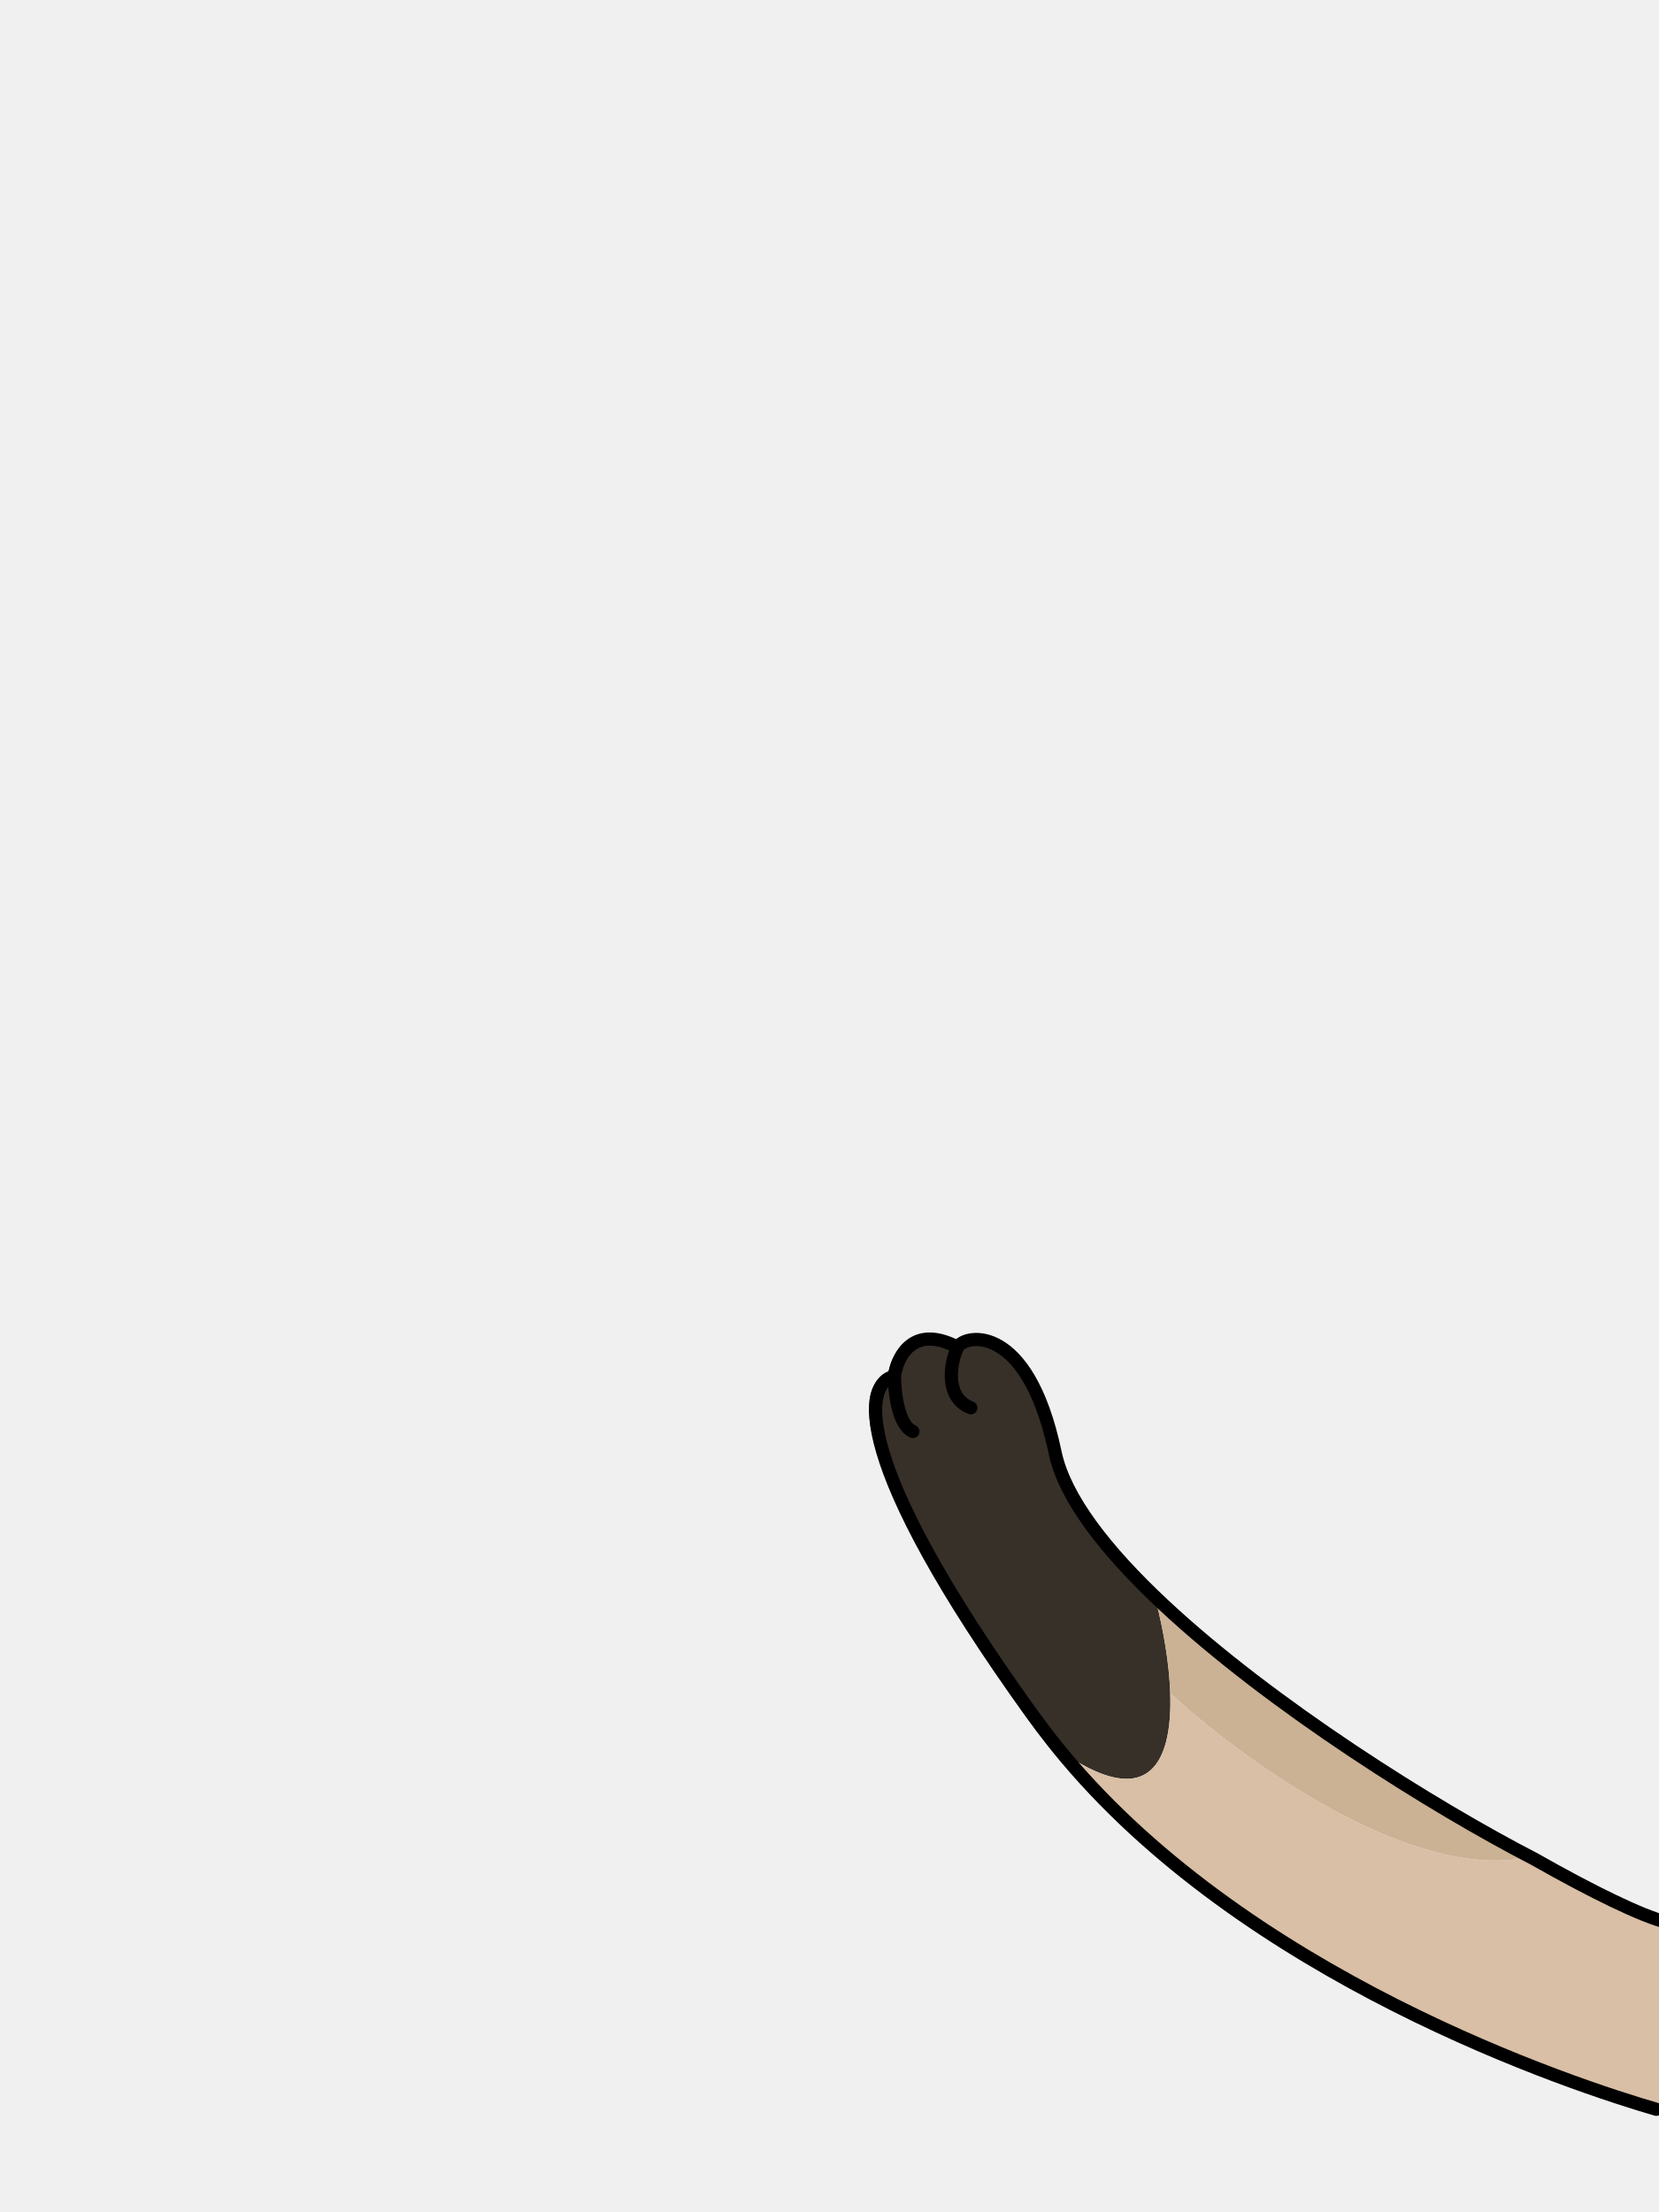
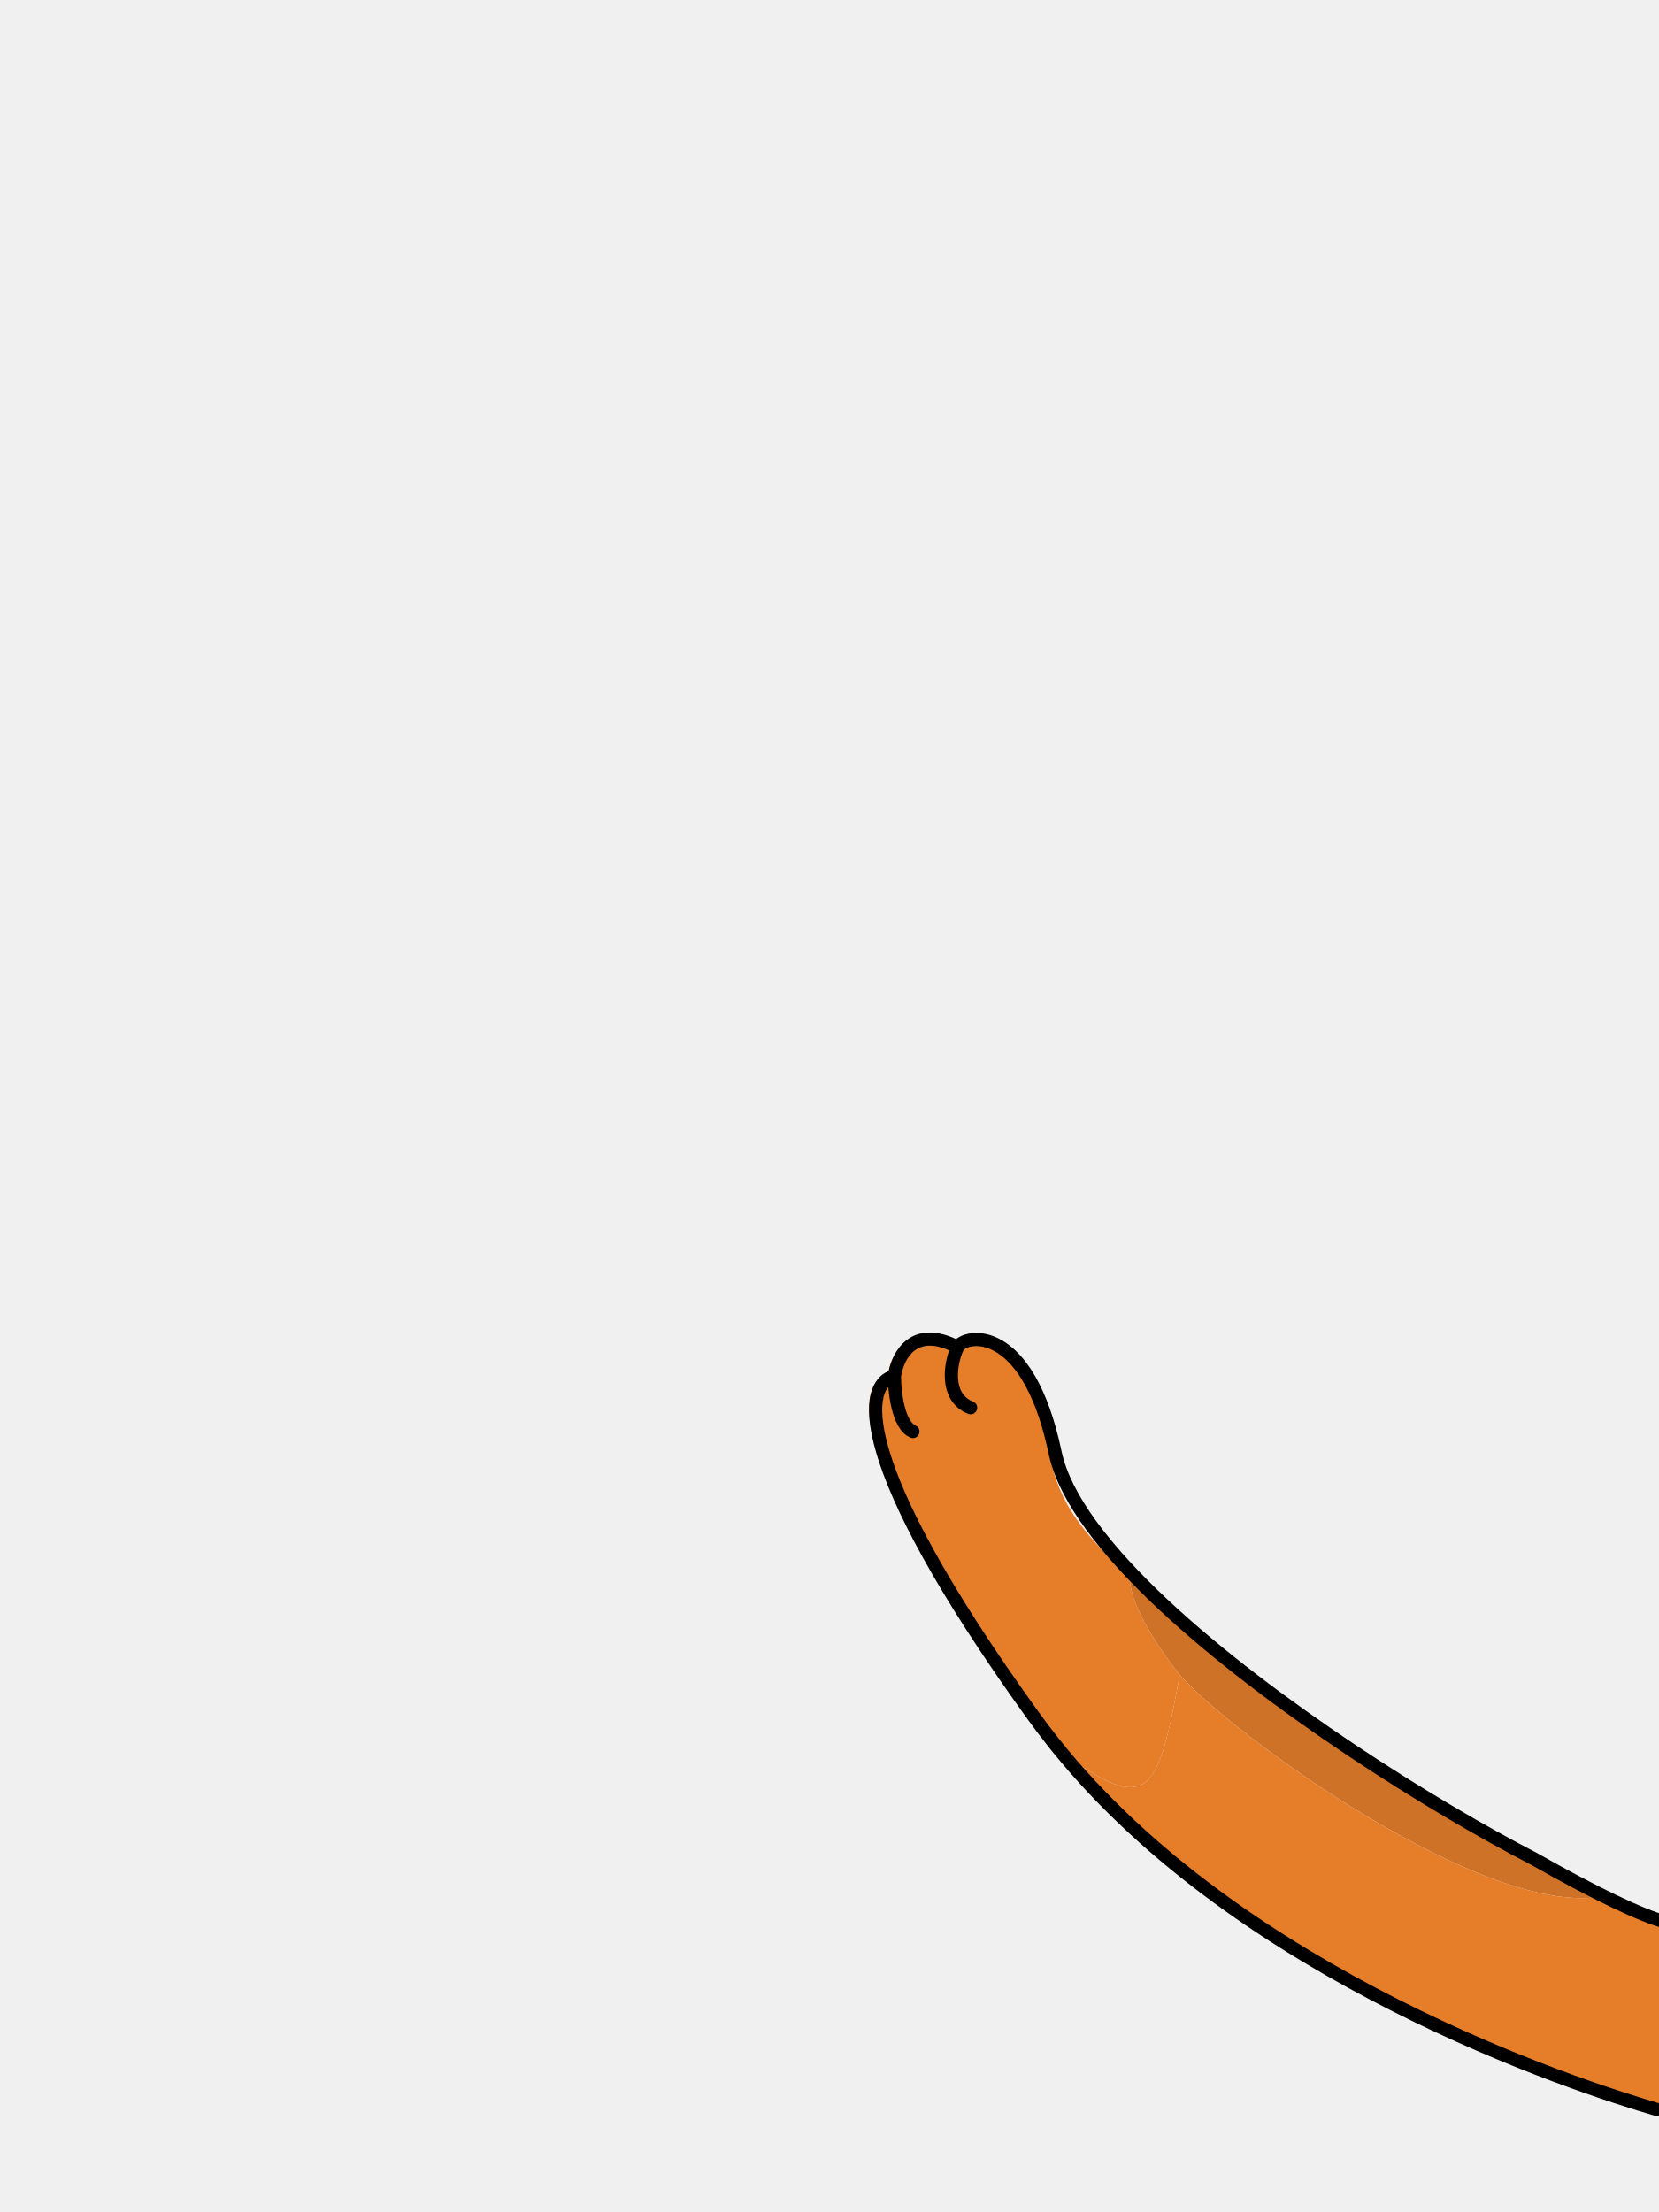
- <svg xmlns="http://www.w3.org/2000/svg" width="315" height="420" viewBox="0 0 315 420" fill="none">
-   <g clip-path="url(#clip0_1466_8906)">
-     <path d="M168.585 261.055C162.752 262.222 159.785 276.655 194.585 325.055C195.932 326.928 197.318 328.761 198.739 330.555C217.953 345.28 222.646 334.979 222.197 321.5C222.007 315.812 220.902 309.559 219.586 304.38C208.813 294.29 200.903 284.219 199.086 275.554C193.886 250.754 181.872 253.053 180.586 255.554C172.086 251.057 169.086 257.389 168.585 261.055Z" fill="#373029" />
-     <path d="M219.586 304.38C220.902 309.559 222.007 315.812 222.197 321.5C235.465 333.796 267.6 357.249 290 352.694C271.052 342.921 240.12 323.615 219.586 304.38Z" fill="#CBB294" />
-     <path d="M198.739 330.555C234.042 375.113 311.829 403.646 320 399C357.669 397.044 324 367 304.586 359.055C301.864 358.398 296.676 356.138 290 352.694C267.6 357.249 235.465 333.796 222.197 321.5C222.646 334.979 217.953 345.28 198.739 330.555Z" fill="#D8BFA5" />
-     <path d="M172.061 254.512C174.283 252.759 177.431 252.347 181.54 254.261C181.741 254.098 181.96 253.955 182.184 253.832C182.797 253.495 183.545 253.254 184.377 253.146C186.05 252.93 188.111 253.247 190.245 254.484C194.505 256.956 198.928 262.998 201.559 275.547C202.417 279.636 204.738 284.155 208.237 288.945C211.725 293.721 216.333 298.698 221.679 303.707C221.683 303.71 221.687 303.713 221.69 303.717C242.111 322.845 272.935 342.089 291.823 351.832C291.824 351.832 291.825 351.833 291.826 351.834C291.839 351.841 291.854 351.847 291.867 351.854C303.322 358.358 312.084 362.541 316.571 363.733C317.238 363.911 317.635 364.596 317.458 365.262C317.28 365.929 316.595 366.326 315.928 366.149C311.092 364.864 302.087 360.528 290.682 354.055C290.68 354.055 290.678 354.054 290.676 354.054C271.675 344.252 240.65 324.894 220.003 305.56C219.996 305.554 219.988 305.549 219.981 305.543C214.56 300.464 209.829 295.365 206.217 290.42C202.726 285.64 200.23 280.939 199.206 276.49L198.866 274.932C196.282 263.488 192.254 258.54 188.991 256.647C187.311 255.673 185.801 255.483 184.698 255.626C184.141 255.698 183.698 255.853 183.388 256.023C183.234 256.108 183.122 256.191 183.047 256.261C183.011 256.294 182.986 256.323 182.969 256.344C182.954 256.363 182.947 256.374 182.947 256.375C182.397 257.445 181.78 259.599 181.901 261.669C182.02 263.696 182.807 265.377 184.784 266.137C185.428 266.385 185.75 267.109 185.503 267.754C185.255 268.397 184.531 268.719 183.887 268.471C180.665 267.232 179.558 264.413 179.406 261.815C179.291 259.855 179.695 257.871 180.221 256.407C176.884 254.923 174.858 255.49 173.61 256.474C172.118 257.651 171.328 259.732 171.086 261.394C171.093 262.824 171.264 264.992 171.748 266.927C171.995 267.914 172.31 268.789 172.693 269.461C173.081 270.142 173.475 270.505 173.828 270.656C174.462 270.928 174.757 271.662 174.485 272.297C174.213 272.931 173.478 273.225 172.843 272.954C171.796 272.505 171.052 271.63 170.521 270.699C169.985 269.758 169.601 268.645 169.323 267.533C168.974 266.136 168.771 264.658 168.67 263.362C168.295 263.79 167.972 264.408 167.757 265.287C167.278 267.252 167.384 270.431 168.796 275.24C171.615 284.839 179.475 300.41 196.85 324.575C198.185 326.431 199.559 328.25 200.968 330.028C200.971 330.032 200.973 330.035 200.976 330.039C218.469 352.112 243.206 368.357 265.484 379.632C287.753 390.901 307.476 397.161 314.848 399.3C315.511 399.492 315.892 400.186 315.7 400.848C315.507 401.511 314.814 401.892 314.151 401.7C306.687 399.534 286.807 393.224 264.355 381.862C242.267 370.684 217.602 354.572 199.848 332.63L199.008 331.581C197.576 329.773 196.178 327.924 194.82 326.035C177.396 301.801 169.338 285.955 166.398 275.945C164.931 270.951 164.699 267.277 165.329 264.695C165.882 262.428 167.126 260.963 168.736 260.332C169.135 258.428 170.113 256.048 172.061 254.512Z" fill="black" />
+ <svg xmlns="http://www.w3.org/2000/svg" width="315" height="420" fill="none">
+   <g clip-path="url(#a)">
+     <path fill="#E57D29" d="M168.585 261.055c-5.833 1.167-8.8 15.6 26 64a149 149 0 0 0 4.154 5.5C217.953 345.28 219.663 341.817 224 318c-3.429-4.3-9.5-13-9.5-18.5-10.773-10.091-13.597-15.281-15.414-23.946-5.2-24.8-17.214-22.501-18.5-20-8.5-4.497-11.5 1.835-12.001 5.501" />
+     <path fill="#CE7227" d="M214.5 299.5c0 5.5 6.071 14.2 9.5 18.5 9.5 11 58.186 46.555 80.586 42-18.948-9.774-69.552-41.266-90.086-60.5" />
+     <path fill="#E57D29" d="M198.739 330.555C234.042 375.113 311.829 403.646 320 399c37.669-1.956 4-32-15.414-39.945-2.722-.657 6.676 4.388 0 .945-22.4 4.555-71.086-31-80.586-42-4.337 23.817-6.047 27.28-25.261 12.555" />
+     <path fill="#000" d="M172.061 254.512c2.222-1.753 5.37-2.165 9.479-.251.201-.163.42-.306.644-.429.613-.337 1.361-.578 2.193-.686 1.673-.216 3.734.101 5.868 1.338 4.26 2.472 8.683 8.514 11.314 21.063.858 4.089 3.179 8.608 6.678 13.398 3.488 4.776 8.096 9.753 13.442 14.762l.011.01c20.421 19.128 51.245 38.372 70.133 48.115l.003.002.041.02c11.455 6.504 20.217 10.687 24.704 11.879a1.251 1.251 0 0 1-.643 2.416c-4.836-1.285-13.841-5.621-25.246-12.094l-.006-.001c-19.001-9.802-50.026-29.16-70.673-48.494l-.022-.017c-5.421-5.079-10.152-10.178-13.764-15.123-3.491-4.78-5.987-9.481-7.011-13.93l-.34-1.558c-2.584-11.444-6.612-16.392-9.875-18.285-1.68-.974-3.19-1.164-4.293-1.021-.557.072-1 .227-1.31.397a1.7 1.7 0 0 0-.341.238 1 1 0 0 0-.1.114c-.55 1.07-1.167 3.224-1.046 5.294.119 2.027.906 3.708 2.883 4.468a1.251 1.251 0 0 1-.897 2.334c-3.222-1.239-4.329-4.058-4.481-6.656-.115-1.96.289-3.944.815-5.408-3.337-1.484-5.363-.917-6.611.067-1.492 1.177-2.282 3.258-2.524 4.92.007 1.43.178 3.598.662 5.533.247.987.562 1.862.945 2.534.388.681.782 1.044 1.135 1.195a1.25 1.25 0 1 1-.985 2.298c-1.047-.449-1.791-1.324-2.322-2.255-.536-.941-.92-2.054-1.198-3.166-.349-1.397-.552-2.875-.653-4.171-.375.428-.698 1.046-.913 1.925-.479 1.965-.373 5.144 1.039 9.953 2.819 9.599 10.679 25.17 28.054 49.335a147 147 0 0 0 4.118 5.453l.008.011c17.493 22.073 42.23 38.318 64.508 49.593 22.269 11.269 41.992 17.529 49.364 19.668a1.25 1.25 0 1 1-.697 2.4c-7.464-2.166-27.344-8.476-49.796-19.838-22.088-11.178-46.753-27.29-64.507-49.232l-.84-1.049a149 149 0 0 1-4.188-5.546c-17.424-24.234-25.482-40.08-28.422-50.09-1.467-4.994-1.699-8.668-1.069-11.25.553-2.267 1.797-3.732 3.407-4.363.399-1.904 1.377-4.284 3.325-5.82" />
  </g>
  <defs>
-     <clipPath id="clip0_1466_8906">
-       <rect width="315" height="420" fill="white" />
+     <clipPath id="a">
+       <path fill="#fff" d="M0 0h315v420H0z" />
    </clipPath>
  </defs>
</svg>
